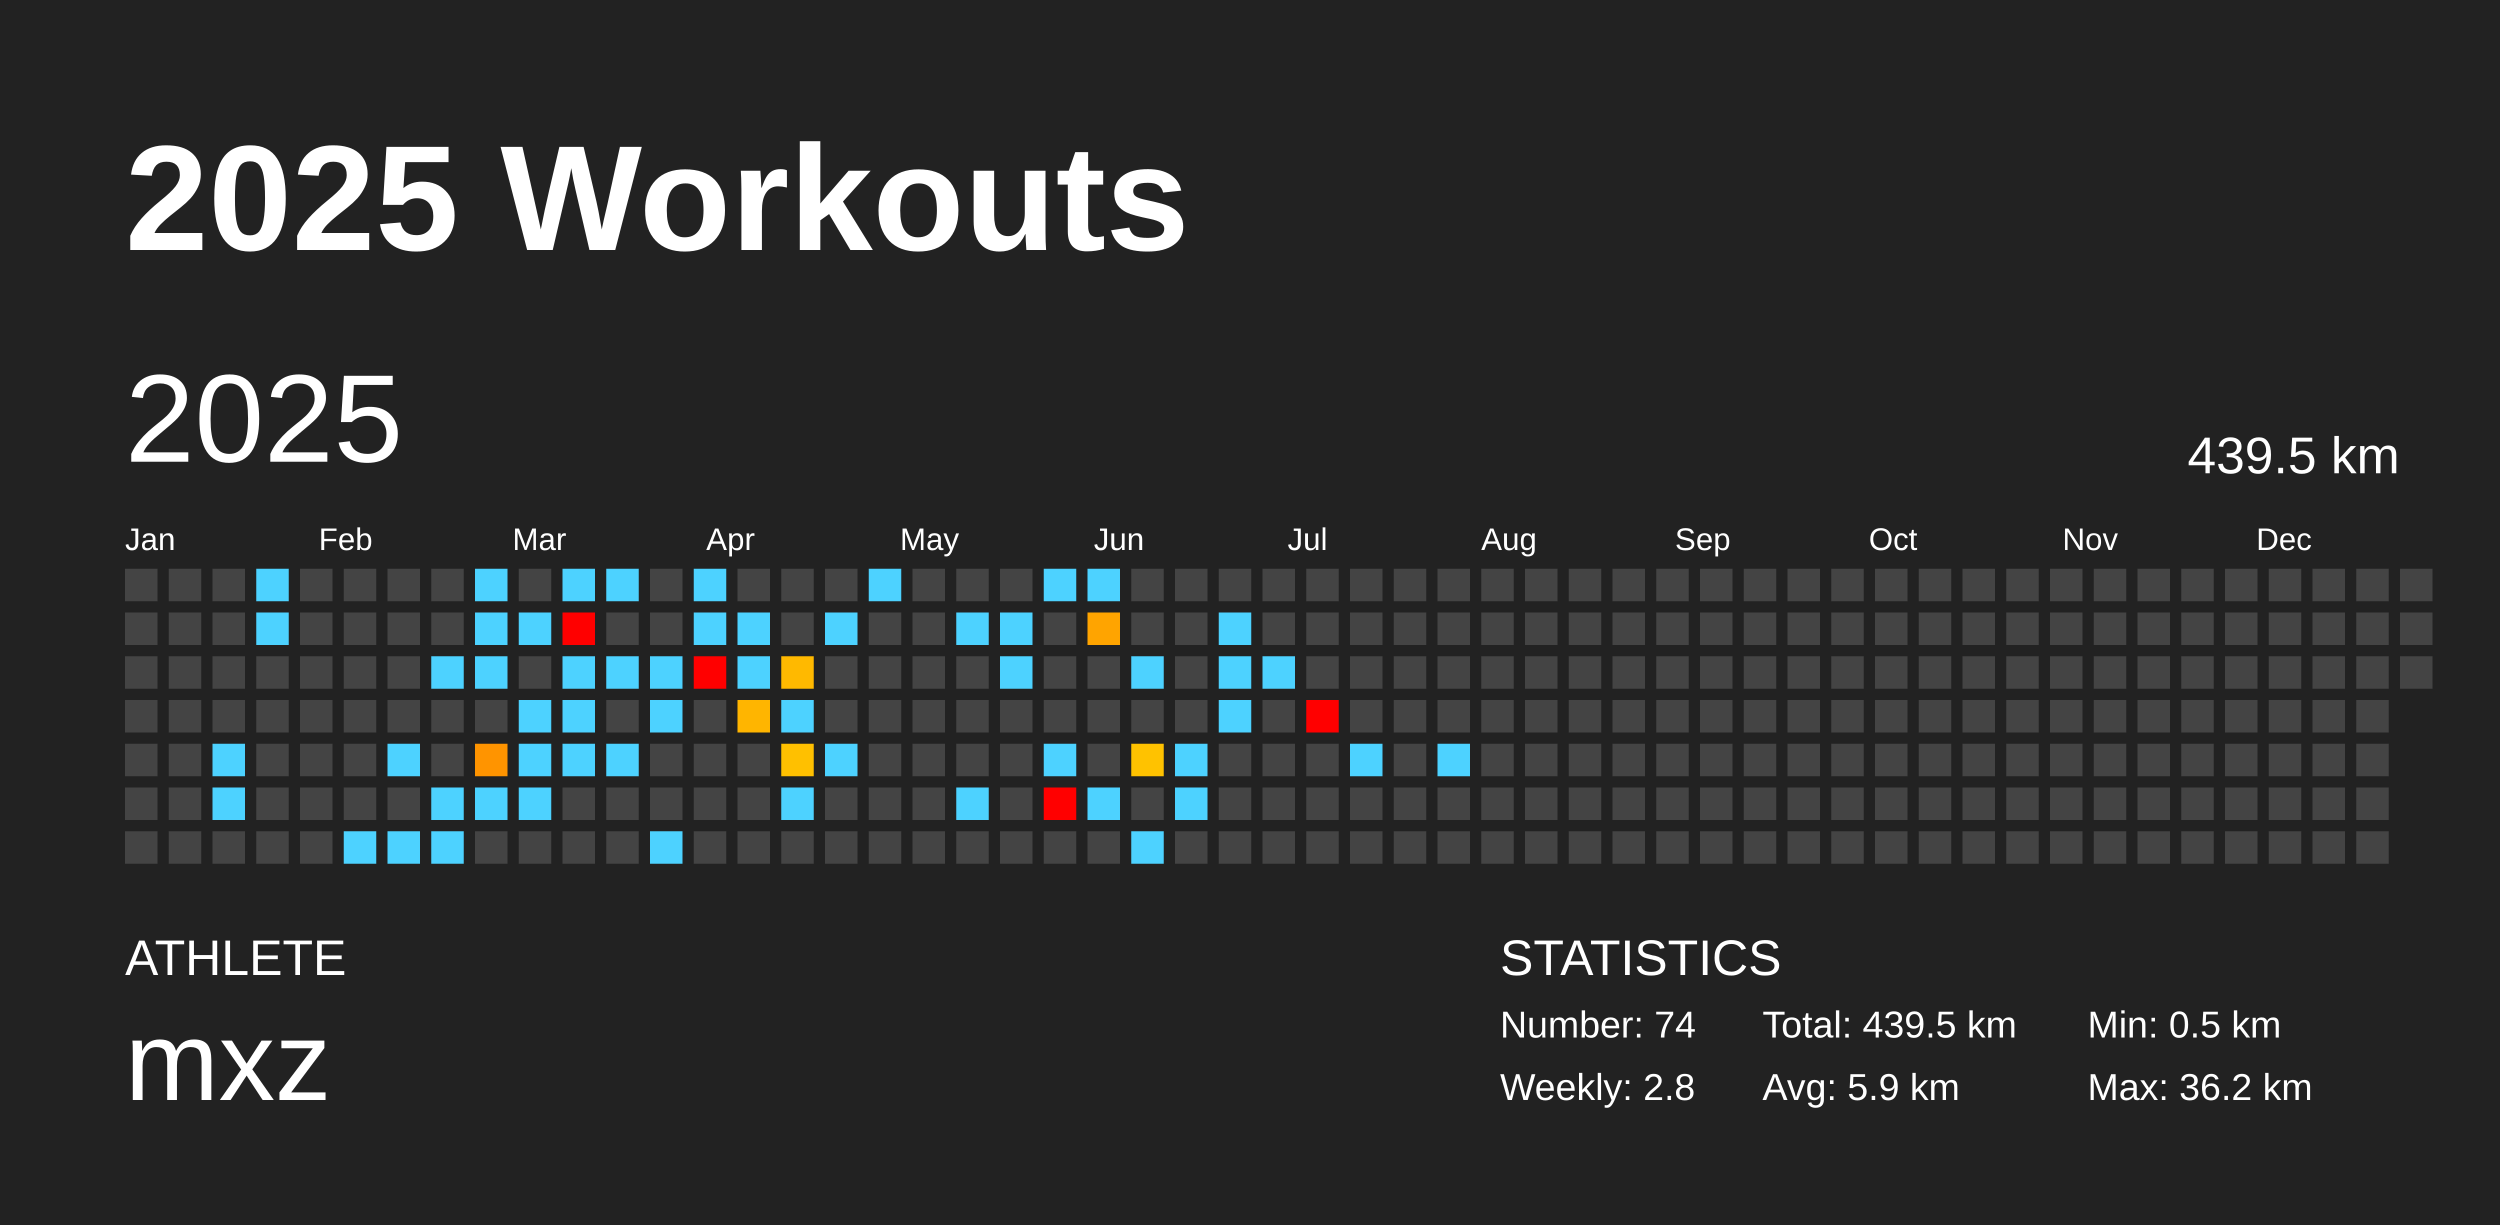
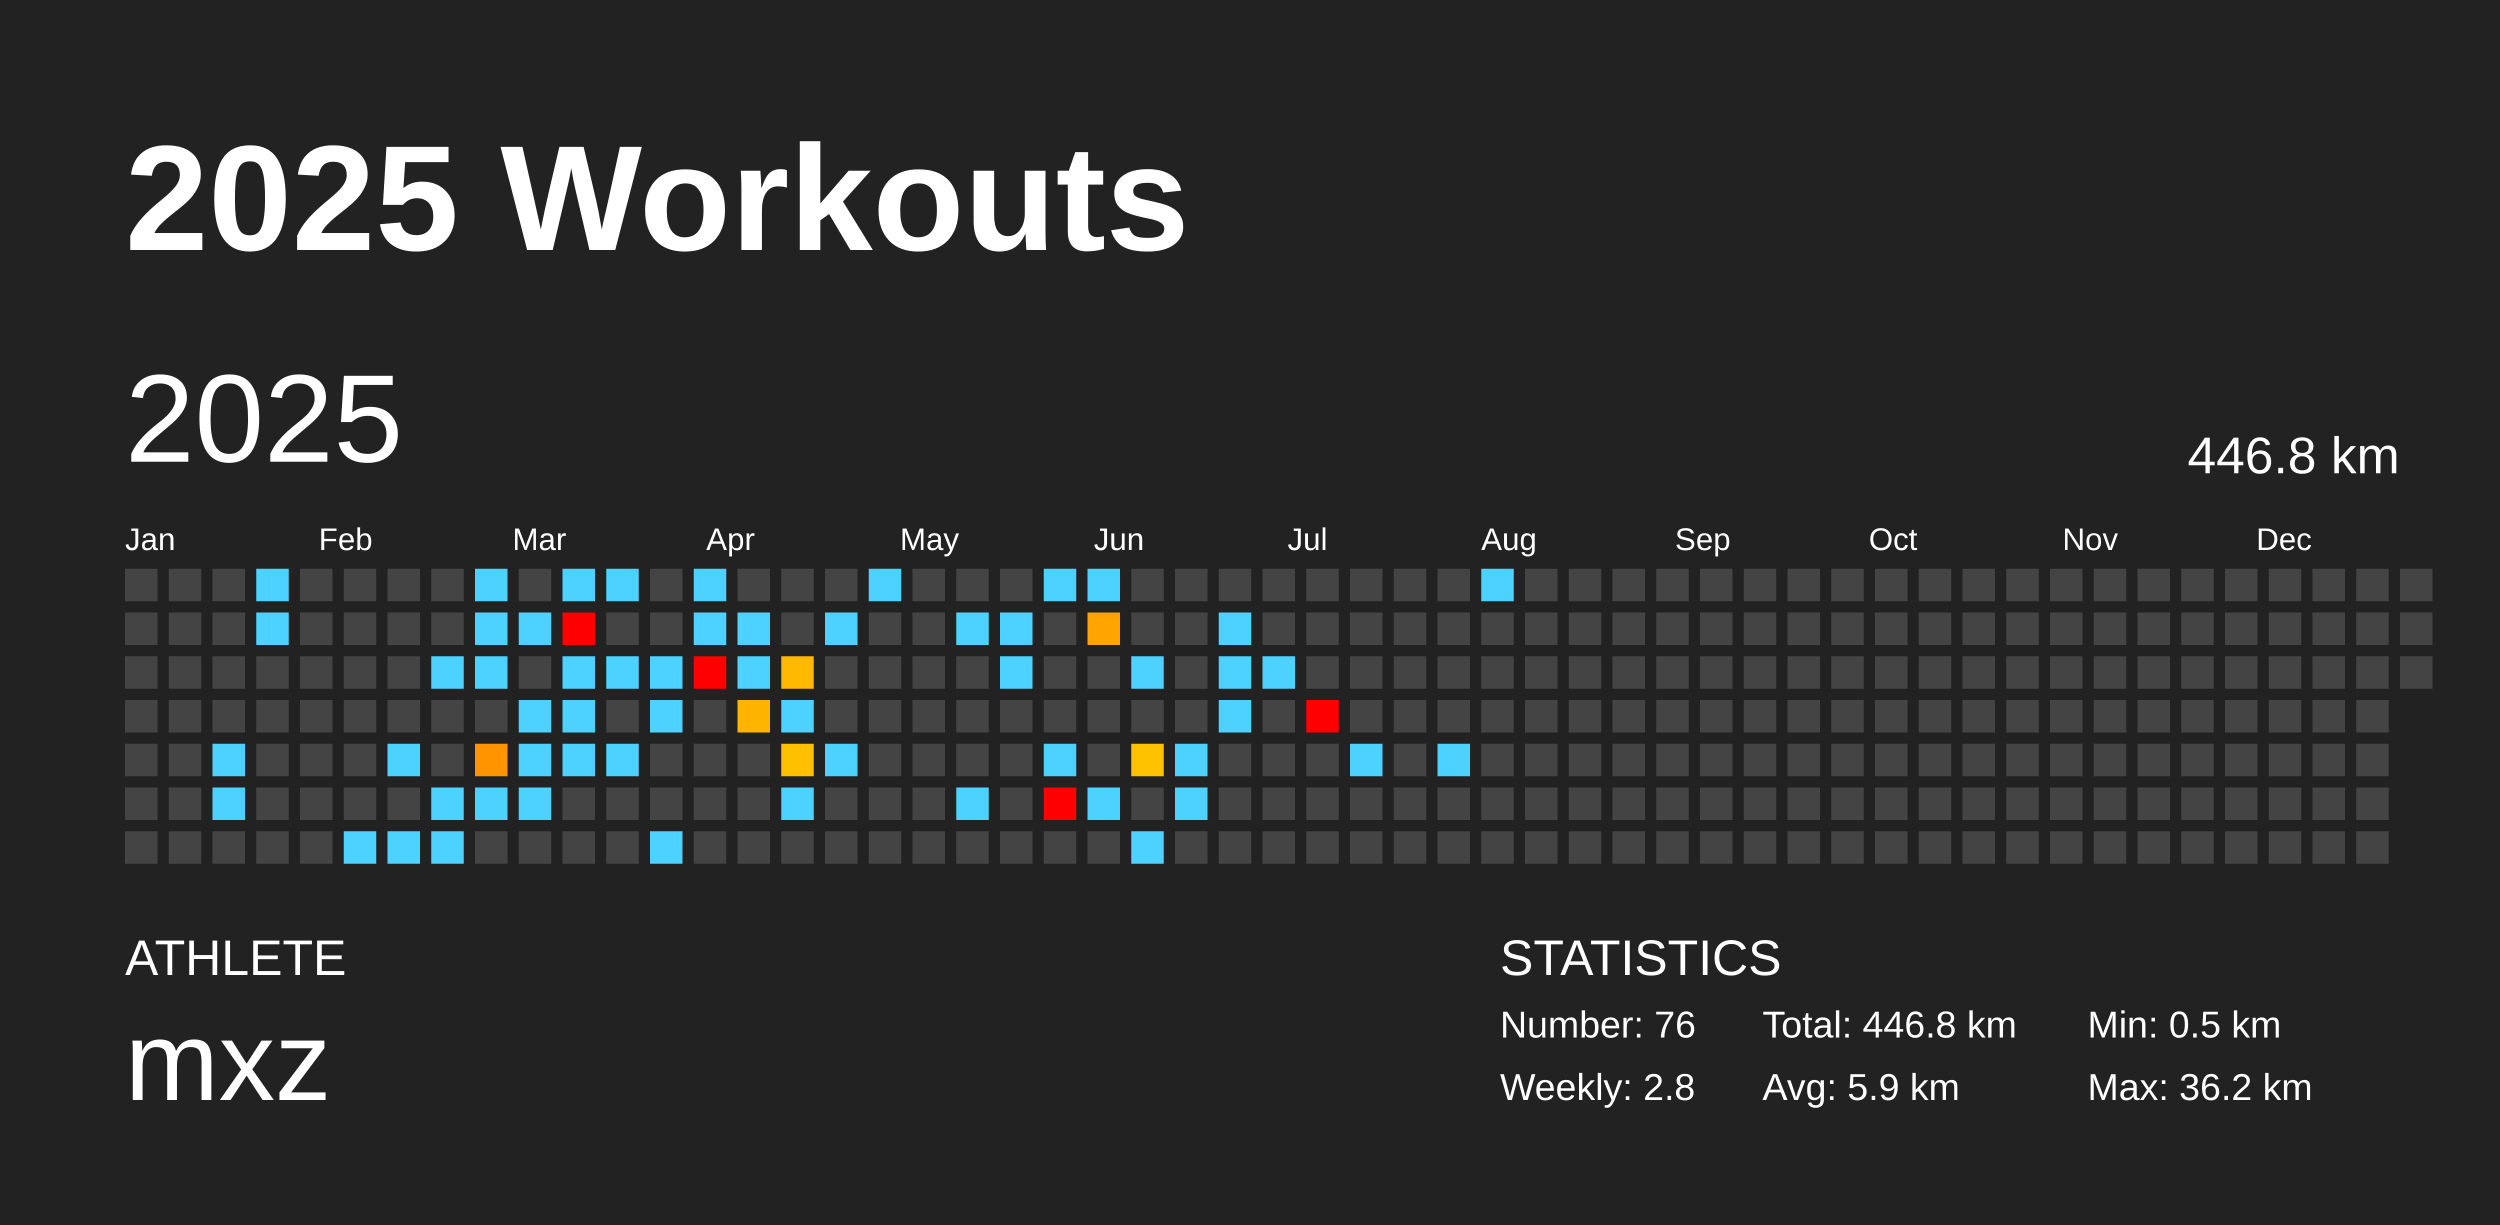
<svg xmlns="http://www.w3.org/2000/svg" baseProfile="full" height="98mm" version="1.1" viewBox="0,0,200,98" width="200mm">
  <defs />
  <rect fill="#222222" height="98" width="200" x="0" y="0" />
  <text fill="#FFFFFF" style="font-size:12px; font-family:Arial; font-weight:bold;" x="10" y="20">2025 Workouts</text>
  <text fill="#FFFFFF" style="font-size:4px; font-family:Arial" x="10" y="78">ATHLETE</text>
  <text fill="#FFFFFF" style="font-size:9px; font-family:Arial" x="10" y="88">mxz</text>
  <text fill="#FFFFFF" style="font-size:4px; font-family:Arial" x="120" y="78">STATISTICS</text>
-   <text fill="#FFFFFF" style="font-size:3px; font-family:Arial" x="120" y="83">Number: 74</text>
+   <text fill="#FFFFFF" style="font-size:3px; font-family:Arial" x="120" y="83">Number: 76</text>
  <text fill="#FFFFFF" style="font-size:3px; font-family:Arial" x="120" y="88">Weekly: 2.8</text>
-   <text fill="#FFFFFF" style="font-size:3px; font-family:Arial" x="141" y="83">Total: 439.5 km</text>
+   <text fill="#FFFFFF" style="font-size:3px; font-family:Arial" x="141" y="83">Total: 446.8 km</text>
  <text fill="#FFFFFF" style="font-size:3px; font-family:Arial" x="141" y="88">Avg: 5.9 km</text>
  <text fill="#FFFFFF" style="font-size:3px; font-family:Arial" x="167" y="83">Min: 0.5 km</text>
  <text fill="#FFFFFF" style="font-size:3px; font-family:Arial" x="167" y="88">Max: 36.2 km</text>
  <text dominant-baseline="hanging" fill="#FFFFFF" style="font-size:10.0px; font-family:Arial;" x="10" y="30">2025</text>
-   <text dominant-baseline="hanging" fill="#FFFFFF" style="font-size:4.125px; font-family:Arial;" x="175" y="35">439.5 km</text>
+   <text dominant-baseline="hanging" fill="#FFFFFF" style="font-size:4.125px; font-family:Arial;" x="175" y="35">446.8 km</text>
  <text fill="#FFFFFF" style="font-size:2.5px; font-family:Arial" x="10.0" y="44">Jan</text>
  <text fill="#FFFFFF" style="font-size:2.5px; font-family:Arial" x="25.5" y="44">Feb</text>
  <text fill="#FFFFFF" style="font-size:2.5px; font-family:Arial" x="41.0" y="44">Mar</text>
  <text fill="#FFFFFF" style="font-size:2.5px; font-family:Arial" x="56.5" y="44">Apr</text>
  <text fill="#FFFFFF" style="font-size:2.5px; font-family:Arial" x="72.0" y="44">May</text>
  <text fill="#FFFFFF" style="font-size:2.5px; font-family:Arial" x="87.5" y="44">Jun</text>
  <text fill="#FFFFFF" style="font-size:2.5px; font-family:Arial" x="103.0" y="44">Jul</text>
  <text fill="#FFFFFF" style="font-size:2.5px; font-family:Arial" x="118.5" y="44">Aug</text>
  <text fill="#FFFFFF" style="font-size:2.5px; font-family:Arial" x="134.0" y="44">Sep</text>
  <text fill="#FFFFFF" style="font-size:2.5px; font-family:Arial" x="149.5" y="44">Oct</text>
  <text fill="#FFFFFF" style="font-size:2.5px; font-family:Arial" x="165.0" y="44">Nov</text>
  <text fill="#FFFFFF" style="font-size:2.5px; font-family:Arial" x="180.5" y="44">Dec</text>
  <rect fill="#444444" height="2.6" width="2.6" x="10.0" y="45.5" />
  <rect fill="#444444" height="2.6" width="2.6" x="10.0" y="49.0" />
  <rect fill="#444444" height="2.6" width="2.6" x="10.0" y="52.5" />
  <rect fill="#444444" height="2.6" width="2.6" x="10.0" y="56.0" />
  <rect fill="#444444" height="2.6" width="2.6" x="10.0" y="59.5" />
  <rect fill="#444444" height="2.6" width="2.6" x="10.0" y="63.0" />
  <rect fill="#444444" height="2.6" width="2.6" x="10.0" y="66.5" />
  <rect fill="#444444" height="2.6" width="2.6" x="13.5" y="45.5" />
  <rect fill="#444444" height="2.6" width="2.6" x="13.5" y="49.0" />
  <rect fill="#444444" height="2.6" width="2.6" x="13.5" y="52.5" />
  <rect fill="#444444" height="2.6" width="2.6" x="13.5" y="56.0" />
  <rect fill="#444444" height="2.6" width="2.6" x="13.5" y="59.5" />
  <rect fill="#444444" height="2.6" width="2.6" x="13.5" y="63.0" />
  <rect fill="#444444" height="2.6" width="2.6" x="13.5" y="66.5" />
  <rect fill="#444444" height="2.6" width="2.6" x="17.0" y="45.5" />
  <rect fill="#444444" height="2.6" width="2.6" x="17.0" y="49.0" />
  <rect fill="#444444" height="2.6" width="2.6" x="17.0" y="52.5" />
  <rect fill="#444444" height="2.6" width="2.6" x="17.0" y="56.0" />
  <rect fill="#4dd2ff" height="2.6" width="2.6" x="17.0" y="59.5" />
  <rect fill="#4dd2ff" height="2.6" width="2.6" x="17.0" y="63.0" />
  <rect fill="#444444" height="2.6" width="2.6" x="17.0" y="66.5" />
  <rect fill="#4dd2ff" height="2.6" width="2.6" x="20.5" y="45.5" />
  <rect fill="#4dd2ff" height="2.6" width="2.6" x="20.5" y="49.0" />
  <rect fill="#444444" height="2.6" width="2.6" x="20.5" y="52.5" />
  <rect fill="#444444" height="2.6" width="2.6" x="20.5" y="56.0" />
  <rect fill="#444444" height="2.6" width="2.6" x="20.5" y="59.5" />
  <rect fill="#444444" height="2.6" width="2.6" x="20.5" y="63.0" />
  <rect fill="#444444" height="2.6" width="2.6" x="20.5" y="66.5" />
  <rect fill="#444444" height="2.6" width="2.6" x="24.0" y="45.5" />
  <rect fill="#444444" height="2.6" width="2.6" x="24.0" y="49.0" />
  <rect fill="#444444" height="2.6" width="2.6" x="24.0" y="52.5" />
  <rect fill="#444444" height="2.6" width="2.6" x="24.0" y="56.0" />
  <rect fill="#444444" height="2.6" width="2.6" x="24.0" y="59.5" />
  <rect fill="#444444" height="2.6" width="2.6" x="24.0" y="63.0" />
  <rect fill="#444444" height="2.6" width="2.6" x="24.0" y="66.5" />
  <rect fill="#444444" height="2.6" width="2.6" x="27.5" y="45.5" />
  <rect fill="#444444" height="2.6" width="2.6" x="27.5" y="49.0" />
  <rect fill="#444444" height="2.6" width="2.6" x="27.5" y="52.5" />
  <rect fill="#444444" height="2.6" width="2.6" x="27.5" y="56.0" />
  <rect fill="#444444" height="2.6" width="2.6" x="27.5" y="59.5" />
  <rect fill="#444444" height="2.6" width="2.6" x="27.5" y="63.0" />
  <rect fill="#4dd2ff" height="2.6" width="2.6" x="27.5" y="66.5" />
  <rect fill="#444444" height="2.6" width="2.6" x="31.0" y="45.5" />
  <rect fill="#444444" height="2.6" width="2.6" x="31.0" y="49.0" />
  <rect fill="#444444" height="2.6" width="2.6" x="31.0" y="52.5" />
  <rect fill="#444444" height="2.6" width="2.6" x="31.0" y="56.0" />
  <rect fill="#4dd2ff" height="2.6" width="2.6" x="31.0" y="59.5" />
  <rect fill="#444444" height="2.6" width="2.6" x="31.0" y="63.0" />
  <rect fill="#4dd2ff" height="2.6" width="2.6" x="31.0" y="66.5" />
  <rect fill="#444444" height="2.6" width="2.6" x="34.5" y="45.5" />
  <rect fill="#444444" height="2.6" width="2.6" x="34.5" y="49.0" />
  <rect fill="#4dd2ff" height="2.6" width="2.6" x="34.5" y="52.5" />
  <rect fill="#444444" height="2.6" width="2.6" x="34.5" y="56.0" />
  <rect fill="#444444" height="2.6" width="2.6" x="34.5" y="59.5" />
  <rect fill="#4dd2ff" height="2.6" width="2.6" x="34.5" y="63.0" />
  <rect fill="#4dd2ff" height="2.6" width="2.6" x="34.5" y="66.5" />
  <rect fill="#4dd2ff" height="2.6" width="2.6" x="38.0" y="45.5" />
  <rect fill="#4dd2ff" height="2.6" width="2.6" x="38.0" y="49.0" />
  <rect fill="#4dd2ff" height="2.6" width="2.6" x="38.0" y="52.5" />
  <rect fill="#444444" height="2.6" width="2.6" x="38.0" y="56.0" />
  <rect fill="#ff9400" height="2.6" width="2.6" x="38.0" y="59.5" />
  <rect fill="#4dd2ff" height="2.6" width="2.6" x="38.0" y="63.0" />
  <rect fill="#444444" height="2.6" width="2.6" x="38.0" y="66.5" />
  <rect fill="#444444" height="2.6" width="2.6" x="41.5" y="45.5" />
  <rect fill="#4dd2ff" height="2.6" width="2.6" x="41.5" y="49.0" />
  <rect fill="#444444" height="2.6" width="2.6" x="41.5" y="52.5" />
  <rect fill="#4dd2ff" height="2.6" width="2.6" x="41.5" y="56.0" />
  <rect fill="#4dd2ff" height="2.6" width="2.6" x="41.5" y="59.5" />
  <rect fill="#4dd2ff" height="2.6" width="2.6" x="41.5" y="63.0" />
  <rect fill="#444444" height="2.6" width="2.6" x="41.5" y="66.5" />
  <rect fill="#4dd2ff" height="2.6" width="2.6" x="45.0" y="45.5" />
  <rect fill="red" height="2.6" width="2.6" x="45.0" y="49.0" />
  <rect fill="#4dd2ff" height="2.6" width="2.6" x="45.0" y="52.5" />
  <rect fill="#4dd2ff" height="2.6" width="2.6" x="45.0" y="56.0" />
  <rect fill="#4dd2ff" height="2.6" width="2.6" x="45.0" y="59.5" />
  <rect fill="#444444" height="2.6" width="2.6" x="45.0" y="63.0" />
  <rect fill="#444444" height="2.6" width="2.6" x="45.0" y="66.5" />
  <rect fill="#4dd2ff" height="2.6" width="2.6" x="48.5" y="45.5" />
  <rect fill="#444444" height="2.6" width="2.6" x="48.5" y="49.0" />
  <rect fill="#4dd2ff" height="2.6" width="2.6" x="48.5" y="52.5" />
  <rect fill="#444444" height="2.6" width="2.6" x="48.5" y="56.0" />
  <rect fill="#4dd2ff" height="2.6" width="2.6" x="48.5" y="59.5" />
  <rect fill="#444444" height="2.6" width="2.6" x="48.5" y="63.0" />
  <rect fill="#444444" height="2.6" width="2.6" x="48.5" y="66.5" />
  <rect fill="#444444" height="2.6" width="2.6" x="52.0" y="45.5" />
  <rect fill="#444444" height="2.6" width="2.6" x="52.0" y="49.0" />
  <rect fill="#4dd2ff" height="2.6" width="2.6" x="52.0" y="52.5" />
  <rect fill="#4dd2ff" height="2.6" width="2.6" x="52.0" y="56.0" />
  <rect fill="#444444" height="2.6" width="2.6" x="52.0" y="59.5" />
  <rect fill="#444444" height="2.6" width="2.6" x="52.0" y="63.0" />
  <rect fill="#4dd2ff" height="2.6" width="2.6" x="52.0" y="66.5" />
  <rect fill="#4dd2ff" height="2.6" width="2.6" x="55.5" y="45.5" />
  <rect fill="#4dd2ff" height="2.6" width="2.6" x="55.5" y="49.0" />
  <rect fill="red" height="2.6" width="2.6" x="55.5" y="52.5" />
  <rect fill="#444444" height="2.6" width="2.6" x="55.5" y="56.0" />
  <rect fill="#444444" height="2.6" width="2.6" x="55.5" y="59.5" />
  <rect fill="#444444" height="2.6" width="2.6" x="55.5" y="63.0" />
  <rect fill="#444444" height="2.6" width="2.6" x="55.5" y="66.5" />
  <rect fill="#444444" height="2.6" width="2.6" x="59.0" y="45.5" />
  <rect fill="#4dd2ff" height="2.6" width="2.6" x="59.0" y="49.0" />
  <rect fill="#4dd2ff" height="2.6" width="2.6" x="59.0" y="52.5" />
  <rect fill="#ffb500" height="2.6" width="2.6" x="59.0" y="56.0" />
  <rect fill="#444444" height="2.6" width="2.6" x="59.0" y="59.5" />
  <rect fill="#444444" height="2.6" width="2.6" x="59.0" y="63.0" />
  <rect fill="#444444" height="2.6" width="2.6" x="59.0" y="66.5" />
  <rect fill="#444444" height="2.6" width="2.6" x="62.5" y="45.5" />
  <rect fill="#444444" height="2.6" width="2.6" x="62.5" y="49.0" />
  <rect fill="#ffb900" height="2.6" width="2.6" x="62.5" y="52.5" />
  <rect fill="#4dd2ff" height="2.6" width="2.6" x="62.5" y="56.0" />
  <rect fill="#ffc000" height="2.6" width="2.6" x="62.5" y="59.5" />
  <rect fill="#4dd2ff" height="2.6" width="2.6" x="62.5" y="63.0" />
  <rect fill="#444444" height="2.6" width="2.6" x="62.5" y="66.5" />
  <rect fill="#444444" height="2.6" width="2.6" x="66.0" y="45.5" />
  <rect fill="#4dd2ff" height="2.6" width="2.6" x="66.0" y="49.0" />
  <rect fill="#444444" height="2.6" width="2.6" x="66.0" y="52.5" />
  <rect fill="#444444" height="2.6" width="2.6" x="66.0" y="56.0" />
  <rect fill="#4dd2ff" height="2.6" width="2.6" x="66.0" y="59.5" />
  <rect fill="#444444" height="2.6" width="2.6" x="66.0" y="63.0" />
  <rect fill="#444444" height="2.6" width="2.6" x="66.0" y="66.5" />
  <rect fill="#4dd2ff" height="2.6" width="2.6" x="69.5" y="45.5" />
  <rect fill="#444444" height="2.6" width="2.6" x="69.5" y="49.0" />
  <rect fill="#444444" height="2.6" width="2.6" x="69.5" y="52.5" />
  <rect fill="#444444" height="2.6" width="2.6" x="69.5" y="56.0" />
  <rect fill="#444444" height="2.6" width="2.6" x="69.5" y="59.5" />
  <rect fill="#444444" height="2.6" width="2.6" x="69.5" y="63.0" />
  <rect fill="#444444" height="2.6" width="2.6" x="69.5" y="66.5" />
  <rect fill="#444444" height="2.6" width="2.6" x="73.0" y="45.5" />
  <rect fill="#444444" height="2.6" width="2.6" x="73.0" y="49.0" />
  <rect fill="#444444" height="2.6" width="2.6" x="73.0" y="52.5" />
  <rect fill="#444444" height="2.6" width="2.6" x="73.0" y="56.0" />
  <rect fill="#444444" height="2.6" width="2.6" x="73.0" y="59.5" />
  <rect fill="#444444" height="2.6" width="2.6" x="73.0" y="63.0" />
  <rect fill="#444444" height="2.6" width="2.6" x="73.0" y="66.5" />
  <rect fill="#444444" height="2.6" width="2.6" x="76.5" y="45.5" />
  <rect fill="#4dd2ff" height="2.6" width="2.6" x="76.5" y="49.0" />
  <rect fill="#444444" height="2.6" width="2.6" x="76.5" y="52.5" />
  <rect fill="#444444" height="2.6" width="2.6" x="76.5" y="56.0" />
  <rect fill="#444444" height="2.6" width="2.6" x="76.5" y="59.5" />
  <rect fill="#4dd2ff" height="2.6" width="2.6" x="76.5" y="63.0" />
  <rect fill="#444444" height="2.6" width="2.6" x="76.5" y="66.5" />
  <rect fill="#444444" height="2.6" width="2.6" x="80.0" y="45.5" />
  <rect fill="#4dd2ff" height="2.6" width="2.6" x="80.0" y="49.0" />
  <rect fill="#4dd2ff" height="2.6" width="2.6" x="80.0" y="52.5" />
  <rect fill="#444444" height="2.6" width="2.6" x="80.0" y="56.0" />
  <rect fill="#444444" height="2.6" width="2.6" x="80.0" y="59.5" />
  <rect fill="#444444" height="2.6" width="2.6" x="80.0" y="63.0" />
  <rect fill="#444444" height="2.6" width="2.6" x="80.0" y="66.5" />
  <rect fill="#4dd2ff" height="2.6" width="2.6" x="83.5" y="45.5" />
  <rect fill="#444444" height="2.6" width="2.6" x="83.5" y="49.0" />
  <rect fill="#444444" height="2.6" width="2.6" x="83.5" y="52.5" />
  <rect fill="#444444" height="2.6" width="2.6" x="83.5" y="56.0" />
  <rect fill="#4dd2ff" height="2.6" width="2.6" x="83.5" y="59.5" />
  <rect fill="red" height="2.6" width="2.6" x="83.5" y="63.0" />
  <rect fill="#444444" height="2.6" width="2.6" x="83.5" y="66.5" />
  <rect fill="#4dd2ff" height="2.6" width="2.6" x="87.0" y="45.5" />
  <rect fill="#ffa400" height="2.6" width="2.6" x="87.0" y="49.0" />
  <rect fill="#444444" height="2.6" width="2.6" x="87.0" y="52.5" />
  <rect fill="#444444" height="2.6" width="2.6" x="87.0" y="56.0" />
  <rect fill="#444444" height="2.6" width="2.6" x="87.0" y="59.5" />
  <rect fill="#4dd2ff" height="2.6" width="2.6" x="87.0" y="63.0" />
  <rect fill="#444444" height="2.6" width="2.6" x="87.0" y="66.5" />
  <rect fill="#444444" height="2.6" width="2.6" x="90.5" y="45.5" />
  <rect fill="#444444" height="2.6" width="2.6" x="90.5" y="49.0" />
  <rect fill="#4dd2ff" height="2.6" width="2.6" x="90.5" y="52.5" />
  <rect fill="#444444" height="2.6" width="2.6" x="90.5" y="56.0" />
  <rect fill="#ffc200" height="2.6" width="2.6" x="90.5" y="59.5" />
  <rect fill="#444444" height="2.6" width="2.6" x="90.5" y="63.0" />
  <rect fill="#4dd2ff" height="2.6" width="2.6" x="90.5" y="66.5" />
  <rect fill="#444444" height="2.6" width="2.6" x="94.0" y="45.5" />
  <rect fill="#444444" height="2.6" width="2.6" x="94.0" y="49.0" />
  <rect fill="#444444" height="2.6" width="2.6" x="94.0" y="52.5" />
  <rect fill="#444444" height="2.6" width="2.6" x="94.0" y="56.0" />
  <rect fill="#4dd2ff" height="2.6" width="2.6" x="94.0" y="59.5" />
  <rect fill="#4dd2ff" height="2.6" width="2.6" x="94.0" y="63.0" />
  <rect fill="#444444" height="2.6" width="2.6" x="94.0" y="66.5" />
  <rect fill="#444444" height="2.6" width="2.6" x="97.5" y="45.5" />
  <rect fill="#4dd2ff" height="2.6" width="2.6" x="97.5" y="49.0" />
  <rect fill="#4dd2ff" height="2.6" width="2.6" x="97.5" y="52.5" />
  <rect fill="#4dd2ff" height="2.6" width="2.6" x="97.5" y="56.0" />
  <rect fill="#444444" height="2.6" width="2.6" x="97.5" y="59.5" />
  <rect fill="#444444" height="2.6" width="2.6" x="97.5" y="63.0" />
  <rect fill="#444444" height="2.6" width="2.6" x="97.5" y="66.5" />
  <rect fill="#444444" height="2.6" width="2.6" x="101.0" y="45.5" />
  <rect fill="#444444" height="2.6" width="2.6" x="101.0" y="49.0" />
  <rect fill="#4dd2ff" height="2.6" width="2.6" x="101.0" y="52.5" />
  <rect fill="#444444" height="2.6" width="2.6" x="101.0" y="56.0" />
  <rect fill="#444444" height="2.6" width="2.6" x="101.0" y="59.5" />
  <rect fill="#444444" height="2.6" width="2.6" x="101.0" y="63.0" />
  <rect fill="#444444" height="2.6" width="2.6" x="101.0" y="66.5" />
  <rect fill="#444444" height="2.6" width="2.6" x="104.5" y="45.5" />
  <rect fill="#444444" height="2.6" width="2.6" x="104.5" y="49.0" />
  <rect fill="#444444" height="2.6" width="2.6" x="104.5" y="52.5" />
  <rect fill="red" height="2.6" width="2.6" x="104.5" y="56.0" />
  <rect fill="#444444" height="2.6" width="2.6" x="104.5" y="59.5" />
  <rect fill="#444444" height="2.6" width="2.6" x="104.5" y="63.0" />
  <rect fill="#444444" height="2.6" width="2.6" x="104.5" y="66.5" />
  <rect fill="#444444" height="2.6" width="2.6" x="108.0" y="45.5" />
  <rect fill="#444444" height="2.6" width="2.6" x="108.0" y="49.0" />
  <rect fill="#444444" height="2.6" width="2.6" x="108.0" y="52.5" />
  <rect fill="#444444" height="2.6" width="2.6" x="108.0" y="56.0" />
  <rect fill="#4dd2ff" height="2.6" width="2.6" x="108.0" y="59.5" />
  <rect fill="#444444" height="2.6" width="2.6" x="108.0" y="63.0" />
  <rect fill="#444444" height="2.6" width="2.6" x="108.0" y="66.5" />
  <rect fill="#444444" height="2.6" width="2.6" x="111.5" y="45.5" />
  <rect fill="#444444" height="2.6" width="2.6" x="111.5" y="49.0" />
  <rect fill="#444444" height="2.6" width="2.6" x="111.5" y="52.5" />
  <rect fill="#444444" height="2.6" width="2.6" x="111.5" y="56.0" />
  <rect fill="#444444" height="2.6" width="2.6" x="111.5" y="59.5" />
  <rect fill="#444444" height="2.6" width="2.6" x="111.5" y="63.0" />
  <rect fill="#444444" height="2.6" width="2.6" x="111.5" y="66.5" />
  <rect fill="#444444" height="2.6" width="2.6" x="115.0" y="45.5" />
  <rect fill="#444444" height="2.6" width="2.6" x="115.0" y="49.0" />
  <rect fill="#444444" height="2.6" width="2.6" x="115.0" y="52.5" />
  <rect fill="#444444" height="2.6" width="2.6" x="115.0" y="56.0" />
  <rect fill="#4dd2ff" height="2.6" width="2.6" x="115.0" y="59.5" />
  <rect fill="#444444" height="2.6" width="2.6" x="115.0" y="63.0" />
  <rect fill="#444444" height="2.6" width="2.6" x="115.0" y="66.5" />
-   <rect fill="#444444" height="2.6" width="2.6" x="118.5" y="45.5" />
+   <rect fill="#4dd2ff" height="2.6" width="2.6" x="118.5" y="45.5" />
  <rect fill="#444444" height="2.6" width="2.6" x="118.5" y="49.0" />
  <rect fill="#444444" height="2.6" width="2.6" x="118.5" y="52.5" />
  <rect fill="#444444" height="2.6" width="2.6" x="118.5" y="56.0" />
  <rect fill="#444444" height="2.6" width="2.6" x="118.5" y="59.5" />
  <rect fill="#444444" height="2.6" width="2.6" x="118.5" y="63.0" />
  <rect fill="#444444" height="2.6" width="2.6" x="118.5" y="66.5" />
  <rect fill="#444444" height="2.6" width="2.6" x="122.0" y="45.5" />
  <rect fill="#444444" height="2.6" width="2.6" x="122.0" y="49.0" />
  <rect fill="#444444" height="2.6" width="2.6" x="122.0" y="52.5" />
  <rect fill="#444444" height="2.6" width="2.6" x="122.0" y="56.0" />
  <rect fill="#444444" height="2.6" width="2.6" x="122.0" y="59.5" />
  <rect fill="#444444" height="2.6" width="2.6" x="122.0" y="63.0" />
  <rect fill="#444444" height="2.6" width="2.6" x="122.0" y="66.5" />
  <rect fill="#444444" height="2.6" width="2.6" x="125.5" y="45.5" />
  <rect fill="#444444" height="2.6" width="2.6" x="125.5" y="49.0" />
  <rect fill="#444444" height="2.6" width="2.6" x="125.5" y="52.5" />
  <rect fill="#444444" height="2.6" width="2.6" x="125.5" y="56.0" />
  <rect fill="#444444" height="2.6" width="2.6" x="125.5" y="59.5" />
  <rect fill="#444444" height="2.6" width="2.6" x="125.5" y="63.0" />
  <rect fill="#444444" height="2.6" width="2.6" x="125.5" y="66.5" />
  <rect fill="#444444" height="2.6" width="2.6" x="129.0" y="45.5" />
  <rect fill="#444444" height="2.6" width="2.6" x="129.0" y="49.0" />
  <rect fill="#444444" height="2.6" width="2.6" x="129.0" y="52.5" />
  <rect fill="#444444" height="2.6" width="2.6" x="129.0" y="56.0" />
  <rect fill="#444444" height="2.6" width="2.6" x="129.0" y="59.5" />
  <rect fill="#444444" height="2.6" width="2.6" x="129.0" y="63.0" />
  <rect fill="#444444" height="2.6" width="2.6" x="129.0" y="66.5" />
  <rect fill="#444444" height="2.6" width="2.6" x="132.5" y="45.5" />
  <rect fill="#444444" height="2.6" width="2.6" x="132.5" y="49.0" />
  <rect fill="#444444" height="2.6" width="2.6" x="132.5" y="52.5" />
  <rect fill="#444444" height="2.6" width="2.6" x="132.5" y="56.0" />
  <rect fill="#444444" height="2.6" width="2.6" x="132.5" y="59.5" />
  <rect fill="#444444" height="2.6" width="2.6" x="132.5" y="63.0" />
  <rect fill="#444444" height="2.6" width="2.6" x="132.5" y="66.5" />
  <rect fill="#444444" height="2.6" width="2.6" x="136.0" y="45.5" />
  <rect fill="#444444" height="2.6" width="2.6" x="136.0" y="49.0" />
  <rect fill="#444444" height="2.6" width="2.6" x="136.0" y="52.5" />
  <rect fill="#444444" height="2.6" width="2.6" x="136.0" y="56.0" />
  <rect fill="#444444" height="2.6" width="2.6" x="136.0" y="59.5" />
  <rect fill="#444444" height="2.6" width="2.6" x="136.0" y="63.0" />
  <rect fill="#444444" height="2.6" width="2.6" x="136.0" y="66.5" />
  <rect fill="#444444" height="2.6" width="2.6" x="139.5" y="45.5" />
  <rect fill="#444444" height="2.6" width="2.6" x="139.5" y="49.0" />
  <rect fill="#444444" height="2.6" width="2.6" x="139.5" y="52.5" />
  <rect fill="#444444" height="2.6" width="2.6" x="139.5" y="56.0" />
  <rect fill="#444444" height="2.6" width="2.6" x="139.5" y="59.5" />
  <rect fill="#444444" height="2.6" width="2.6" x="139.5" y="63.0" />
  <rect fill="#444444" height="2.6" width="2.6" x="139.5" y="66.5" />
  <rect fill="#444444" height="2.6" width="2.6" x="143.0" y="45.5" />
  <rect fill="#444444" height="2.6" width="2.6" x="143.0" y="49.0" />
  <rect fill="#444444" height="2.6" width="2.6" x="143.0" y="52.5" />
  <rect fill="#444444" height="2.6" width="2.6" x="143.0" y="56.0" />
  <rect fill="#444444" height="2.6" width="2.6" x="143.0" y="59.5" />
  <rect fill="#444444" height="2.6" width="2.6" x="143.0" y="63.0" />
  <rect fill="#444444" height="2.6" width="2.6" x="143.0" y="66.5" />
  <rect fill="#444444" height="2.6" width="2.6" x="146.5" y="45.5" />
  <rect fill="#444444" height="2.6" width="2.6" x="146.5" y="49.0" />
  <rect fill="#444444" height="2.6" width="2.6" x="146.5" y="52.5" />
  <rect fill="#444444" height="2.6" width="2.6" x="146.5" y="56.0" />
  <rect fill="#444444" height="2.6" width="2.6" x="146.5" y="59.5" />
  <rect fill="#444444" height="2.6" width="2.6" x="146.5" y="63.0" />
  <rect fill="#444444" height="2.6" width="2.6" x="146.5" y="66.5" />
  <rect fill="#444444" height="2.6" width="2.6" x="150.0" y="45.5" />
  <rect fill="#444444" height="2.6" width="2.6" x="150.0" y="49.0" />
  <rect fill="#444444" height="2.6" width="2.6" x="150.0" y="52.5" />
  <rect fill="#444444" height="2.6" width="2.6" x="150.0" y="56.0" />
  <rect fill="#444444" height="2.6" width="2.6" x="150.0" y="59.5" />
  <rect fill="#444444" height="2.6" width="2.6" x="150.0" y="63.0" />
  <rect fill="#444444" height="2.6" width="2.6" x="150.0" y="66.5" />
  <rect fill="#444444" height="2.6" width="2.6" x="153.5" y="45.5" />
  <rect fill="#444444" height="2.6" width="2.6" x="153.5" y="49.0" />
  <rect fill="#444444" height="2.6" width="2.6" x="153.5" y="52.5" />
  <rect fill="#444444" height="2.6" width="2.6" x="153.5" y="56.0" />
  <rect fill="#444444" height="2.6" width="2.6" x="153.5" y="59.5" />
  <rect fill="#444444" height="2.6" width="2.6" x="153.5" y="63.0" />
  <rect fill="#444444" height="2.6" width="2.6" x="153.5" y="66.5" />
  <rect fill="#444444" height="2.6" width="2.6" x="157.0" y="45.5" />
  <rect fill="#444444" height="2.6" width="2.6" x="157.0" y="49.0" />
  <rect fill="#444444" height="2.6" width="2.6" x="157.0" y="52.5" />
  <rect fill="#444444" height="2.6" width="2.6" x="157.0" y="56.0" />
  <rect fill="#444444" height="2.6" width="2.6" x="157.0" y="59.5" />
  <rect fill="#444444" height="2.6" width="2.6" x="157.0" y="63.0" />
  <rect fill="#444444" height="2.6" width="2.6" x="157.0" y="66.5" />
  <rect fill="#444444" height="2.6" width="2.6" x="160.5" y="45.5" />
  <rect fill="#444444" height="2.6" width="2.6" x="160.5" y="49.0" />
  <rect fill="#444444" height="2.6" width="2.6" x="160.5" y="52.5" />
  <rect fill="#444444" height="2.6" width="2.6" x="160.5" y="56.0" />
  <rect fill="#444444" height="2.6" width="2.6" x="160.5" y="59.5" />
  <rect fill="#444444" height="2.6" width="2.6" x="160.5" y="63.0" />
  <rect fill="#444444" height="2.6" width="2.6" x="160.5" y="66.5" />
  <rect fill="#444444" height="2.6" width="2.6" x="164.0" y="45.5" />
  <rect fill="#444444" height="2.6" width="2.6" x="164.0" y="49.0" />
  <rect fill="#444444" height="2.6" width="2.6" x="164.0" y="52.5" />
  <rect fill="#444444" height="2.6" width="2.6" x="164.0" y="56.0" />
  <rect fill="#444444" height="2.6" width="2.6" x="164.0" y="59.5" />
  <rect fill="#444444" height="2.6" width="2.6" x="164.0" y="63.0" />
  <rect fill="#444444" height="2.6" width="2.6" x="164.0" y="66.5" />
  <rect fill="#444444" height="2.6" width="2.6" x="167.5" y="45.5" />
  <rect fill="#444444" height="2.6" width="2.6" x="167.5" y="49.0" />
  <rect fill="#444444" height="2.6" width="2.6" x="167.5" y="52.5" />
  <rect fill="#444444" height="2.6" width="2.6" x="167.5" y="56.0" />
  <rect fill="#444444" height="2.6" width="2.6" x="167.5" y="59.5" />
  <rect fill="#444444" height="2.6" width="2.6" x="167.5" y="63.0" />
  <rect fill="#444444" height="2.6" width="2.6" x="167.5" y="66.5" />
  <rect fill="#444444" height="2.6" width="2.6" x="171.0" y="45.5" />
  <rect fill="#444444" height="2.6" width="2.6" x="171.0" y="49.0" />
  <rect fill="#444444" height="2.6" width="2.6" x="171.0" y="52.5" />
  <rect fill="#444444" height="2.6" width="2.6" x="171.0" y="56.0" />
  <rect fill="#444444" height="2.6" width="2.6" x="171.0" y="59.5" />
  <rect fill="#444444" height="2.6" width="2.6" x="171.0" y="63.0" />
  <rect fill="#444444" height="2.6" width="2.6" x="171.0" y="66.5" />
  <rect fill="#444444" height="2.6" width="2.6" x="174.5" y="45.5" />
  <rect fill="#444444" height="2.6" width="2.6" x="174.5" y="49.0" />
  <rect fill="#444444" height="2.6" width="2.6" x="174.5" y="52.5" />
  <rect fill="#444444" height="2.6" width="2.6" x="174.5" y="56.0" />
  <rect fill="#444444" height="2.6" width="2.6" x="174.5" y="59.5" />
  <rect fill="#444444" height="2.6" width="2.6" x="174.5" y="63.0" />
  <rect fill="#444444" height="2.6" width="2.6" x="174.5" y="66.5" />
  <rect fill="#444444" height="2.6" width="2.6" x="178.0" y="45.5" />
  <rect fill="#444444" height="2.6" width="2.6" x="178.0" y="49.0" />
  <rect fill="#444444" height="2.6" width="2.6" x="178.0" y="52.5" />
  <rect fill="#444444" height="2.6" width="2.6" x="178.0" y="56.0" />
  <rect fill="#444444" height="2.6" width="2.6" x="178.0" y="59.5" />
  <rect fill="#444444" height="2.6" width="2.6" x="178.0" y="63.0" />
  <rect fill="#444444" height="2.6" width="2.6" x="178.0" y="66.5" />
  <rect fill="#444444" height="2.6" width="2.6" x="181.5" y="45.5" />
  <rect fill="#444444" height="2.6" width="2.6" x="181.5" y="49.0" />
  <rect fill="#444444" height="2.6" width="2.6" x="181.5" y="52.5" />
  <rect fill="#444444" height="2.6" width="2.6" x="181.5" y="56.0" />
  <rect fill="#444444" height="2.6" width="2.6" x="181.5" y="59.5" />
  <rect fill="#444444" height="2.6" width="2.6" x="181.5" y="63.0" />
  <rect fill="#444444" height="2.6" width="2.6" x="181.5" y="66.5" />
  <rect fill="#444444" height="2.6" width="2.6" x="185.0" y="45.5" />
  <rect fill="#444444" height="2.6" width="2.6" x="185.0" y="49.0" />
  <rect fill="#444444" height="2.6" width="2.6" x="185.0" y="52.5" />
  <rect fill="#444444" height="2.6" width="2.6" x="185.0" y="56.0" />
  <rect fill="#444444" height="2.6" width="2.6" x="185.0" y="59.5" />
  <rect fill="#444444" height="2.6" width="2.6" x="185.0" y="63.0" />
  <rect fill="#444444" height="2.6" width="2.6" x="185.0" y="66.5" />
  <rect fill="#444444" height="2.6" width="2.6" x="188.5" y="45.5" />
  <rect fill="#444444" height="2.6" width="2.6" x="188.5" y="49.0" />
  <rect fill="#444444" height="2.6" width="2.6" x="188.5" y="52.5" />
  <rect fill="#444444" height="2.6" width="2.6" x="188.5" y="56.0" />
  <rect fill="#444444" height="2.6" width="2.6" x="188.5" y="59.5" />
  <rect fill="#444444" height="2.6" width="2.6" x="188.5" y="63.0" />
  <rect fill="#444444" height="2.6" width="2.6" x="188.5" y="66.5" />
  <rect fill="#444444" height="2.6" width="2.6" x="192.0" y="45.5" />
  <rect fill="#444444" height="2.6" width="2.6" x="192.0" y="49.0" />
  <rect fill="#444444" height="2.6" width="2.6" x="192.0" y="52.5" />
</svg>
